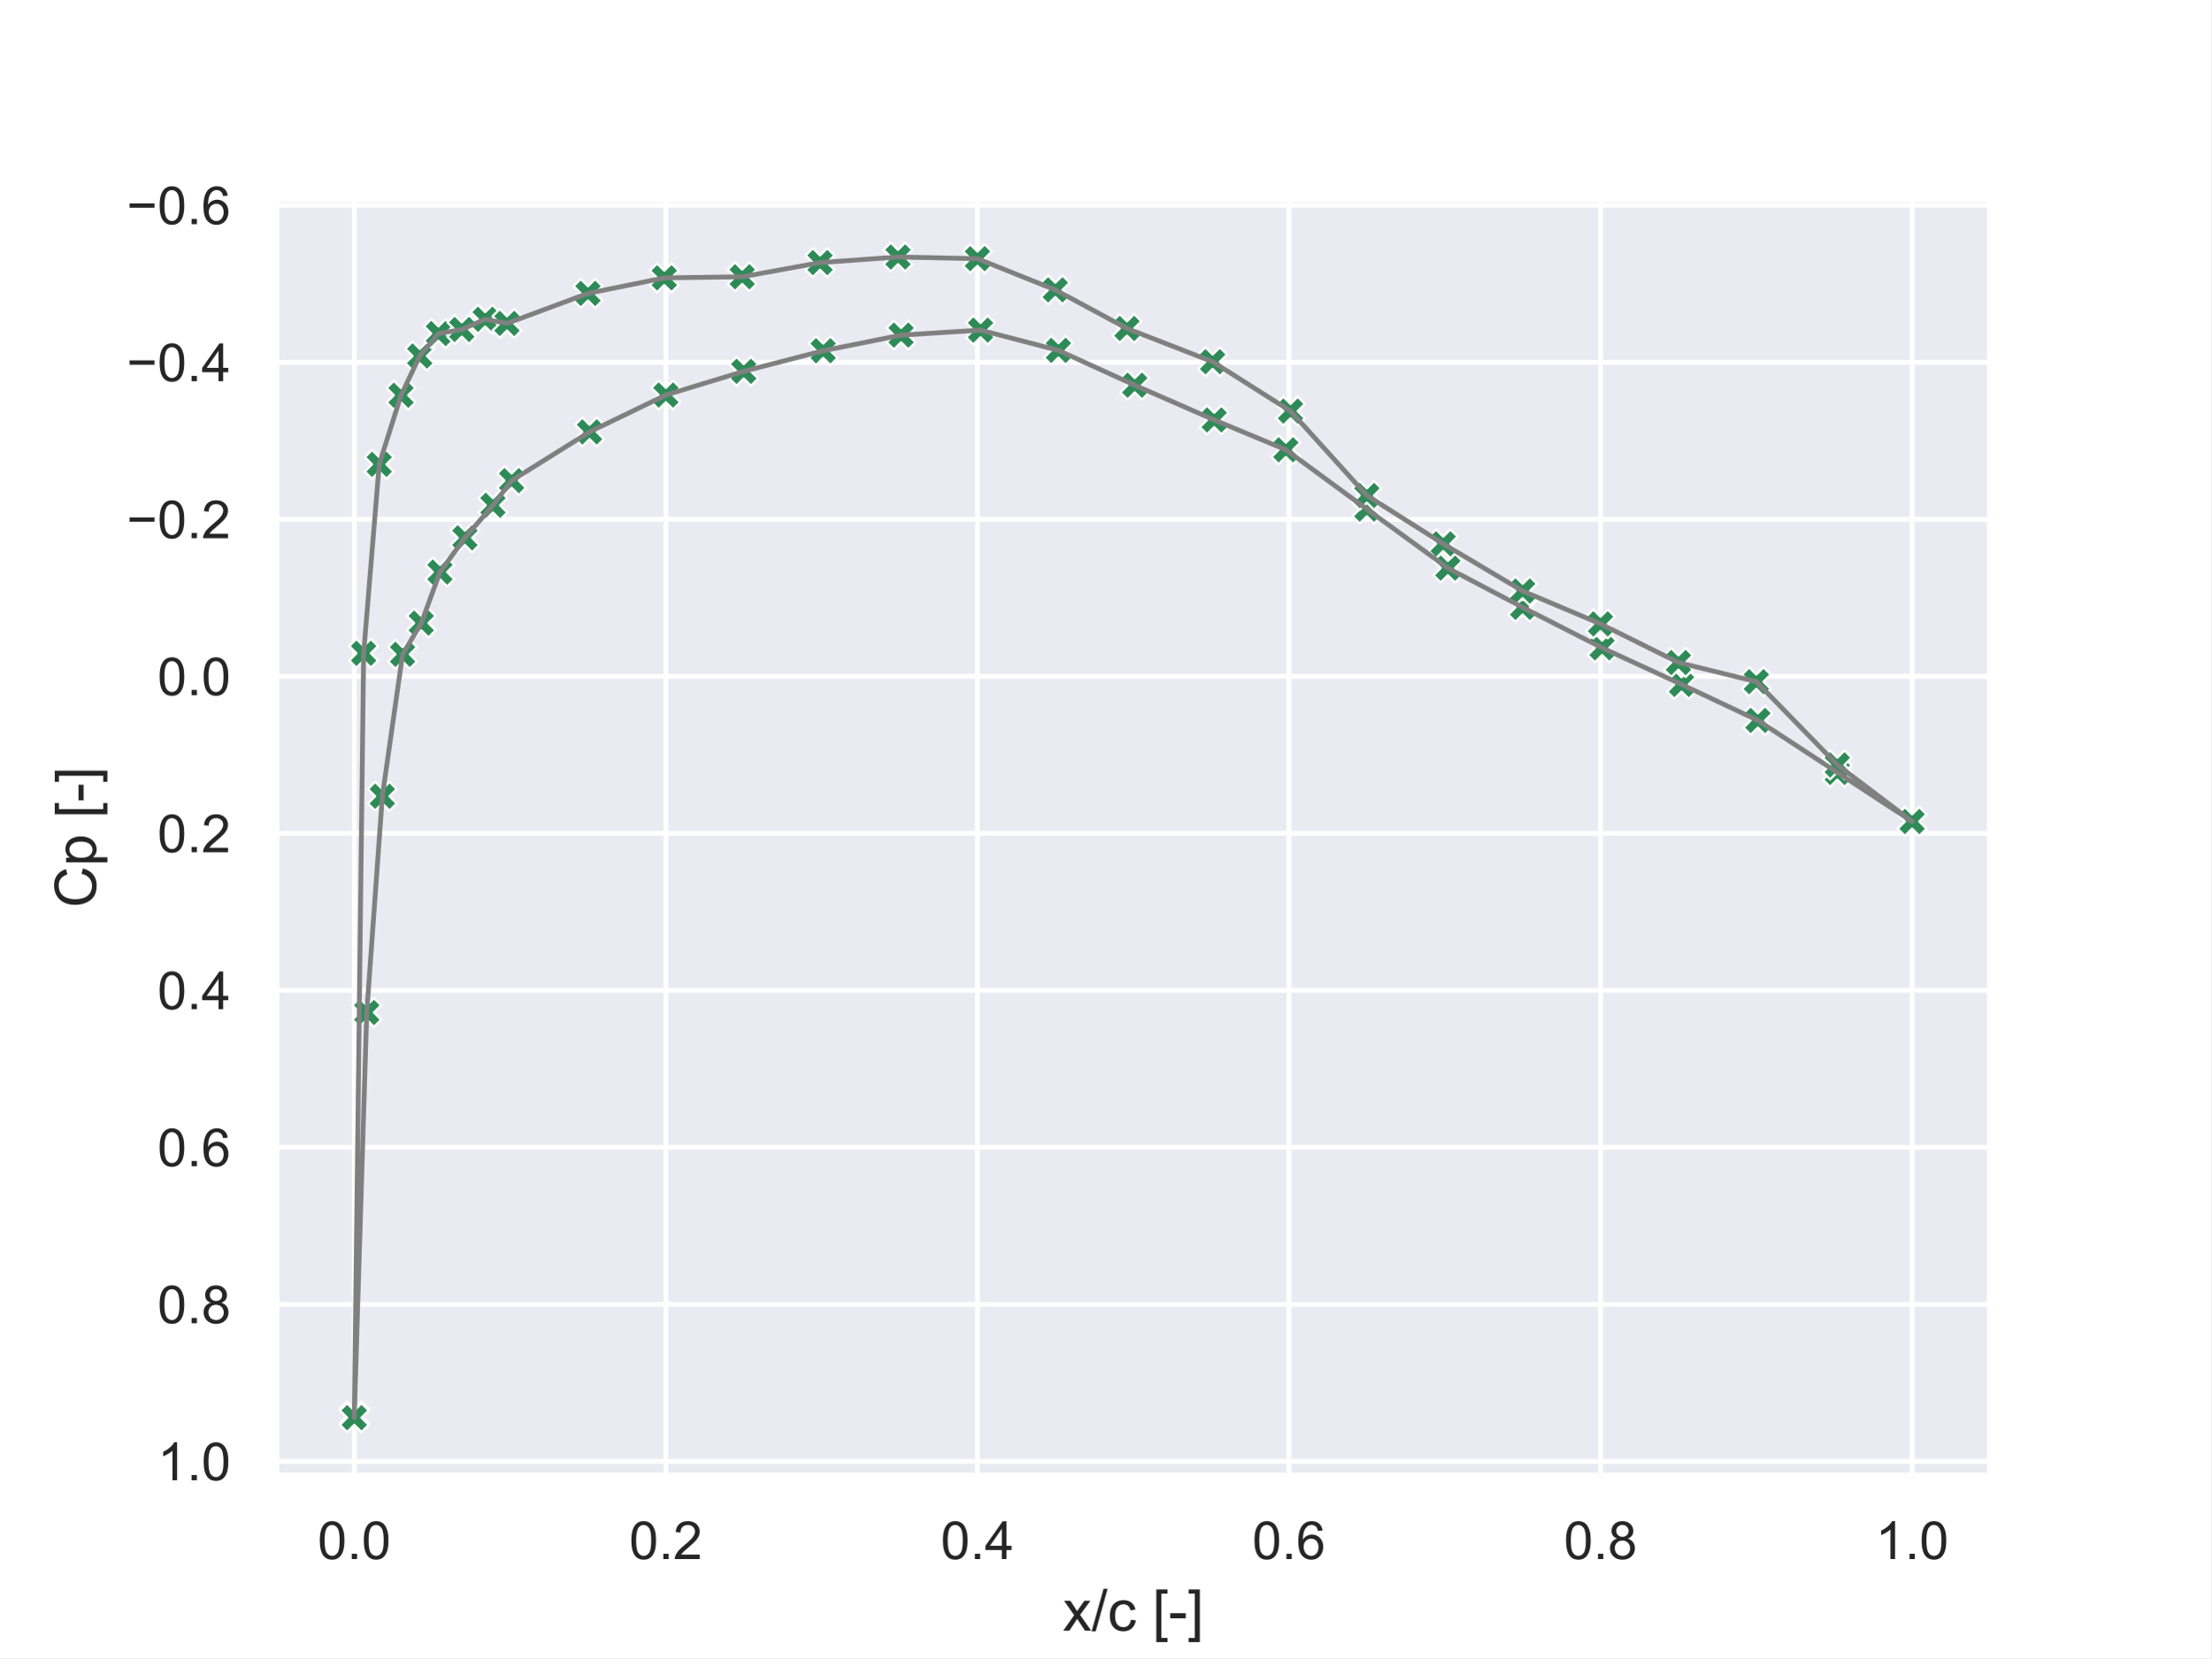
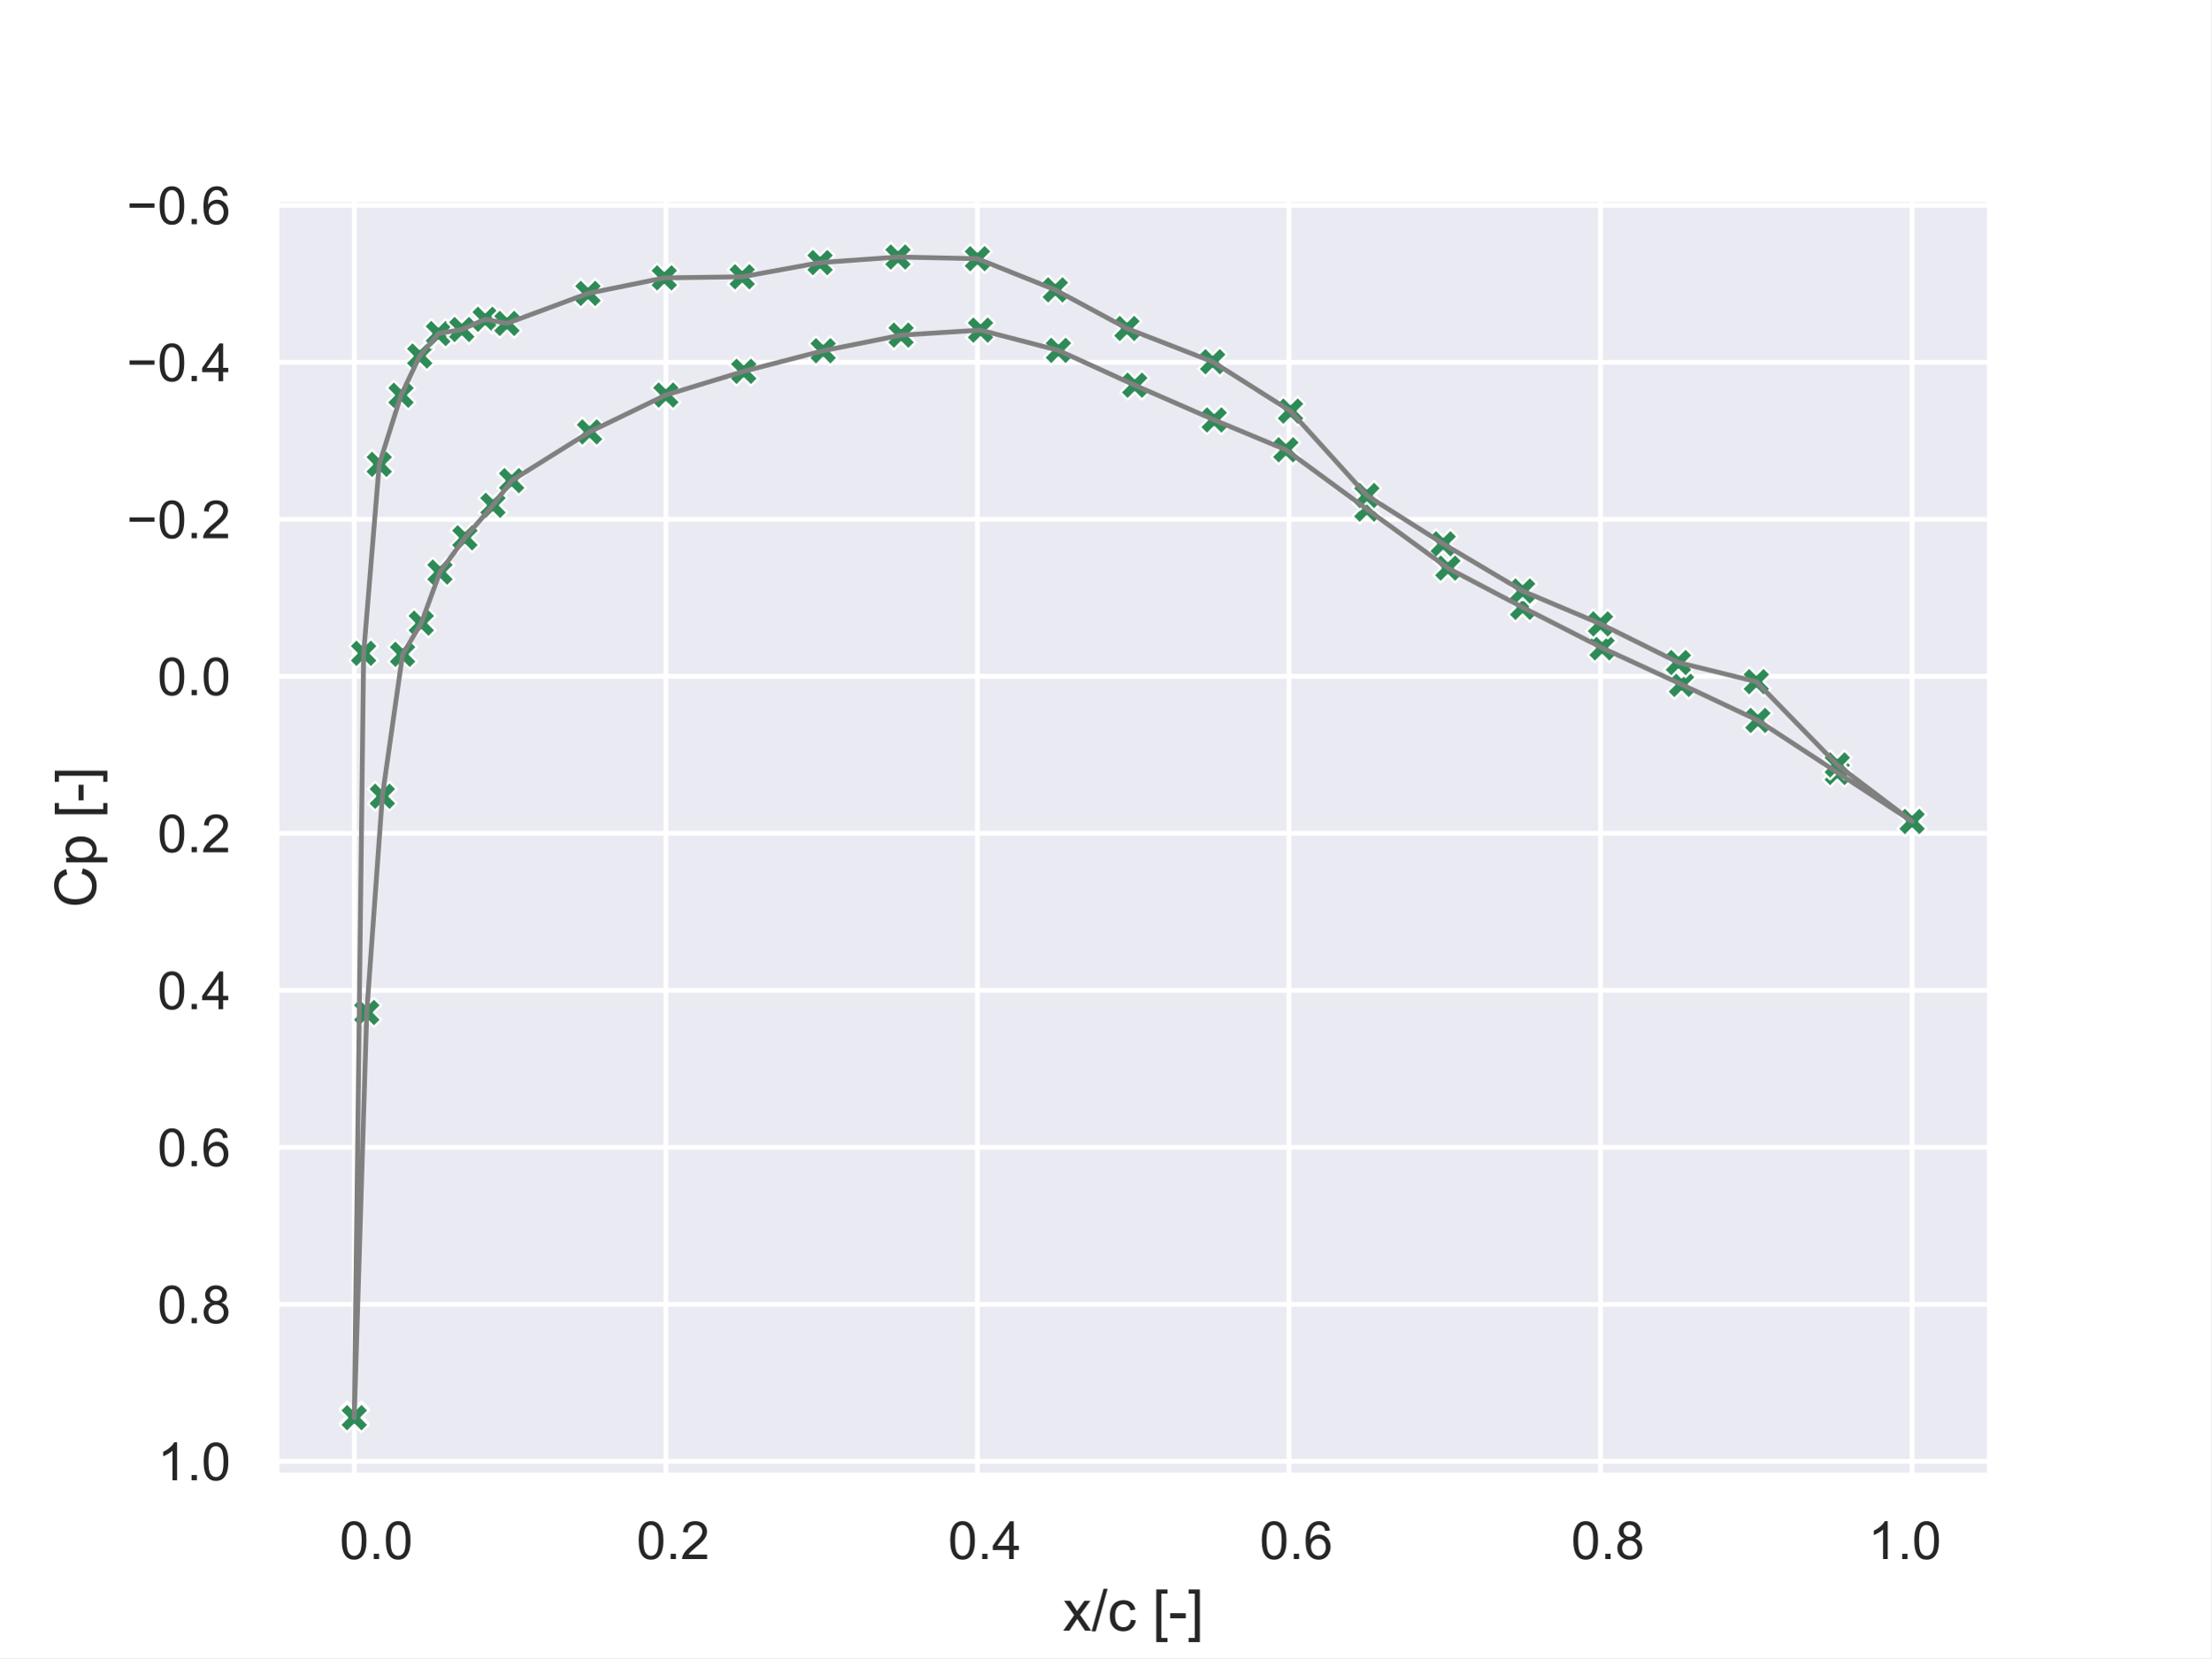
<svg xmlns="http://www.w3.org/2000/svg" xmlns:xlink="http://www.w3.org/1999/xlink" width="460.8pt" height="345.6pt" viewBox="0 0 460.8 345.6" version="1.1">
  <defs>
    <style type="text/css">*{stroke-linejoin: round; stroke-linecap: butt}</style>
  </defs>
  <g id="figure_1">
    <g id="patch_1">
      <path d="M 0 345.6  L 460.8 345.6  L 460.8 0  L 0 0  z " style="fill: #ffffff" />
    </g>
    <g id="axes_1">
      <g id="patch_2">
        <path d="M 57.6 307.584  L 414.72 307.584  L 414.72 41.472  L 57.6 41.472  z " style="fill: #eaeaf2" />
      </g>
      <g id="matplotlib.axis_1">
        <g id="xtick_1">
          <g id="line2d_1">
-             <path d="M 73.833 307.584  L 73.833 41.472  " clip-path="url(#p5a29a7ec31)" style="fill: none; stroke: #ffffff; stroke-linecap: round" />
+             <path d="M 73.833 307.584  L 73.833 41.472  " clip-path="url(#p6f64e64b05)" style="fill: none; stroke: #ffffff; stroke-linecap: round" />
          </g>
          <g id="text_1">
-             <g style="fill: #262626" transform="translate(66.18773 324.9576) scale(0.11 -0.11)">
+             <g style="fill: #262626" transform="translate(70.77421 324.9576) scale(0.11 -0.11)">
              <defs>
                <path id="ArialMT-30" d="M 266 2259  Q 266 3072 433 3567  Q 600 4063 929 4331  Q 1259 4600 1759 4600  Q 2128 4600 2406 4451  Q 2684 4303 2865 4023  Q 3047 3744 3150 3342  Q 3253 2941 3253 2259  Q 3253 1453 3087 958  Q 2922 463 2592 192  Q 2263 -78 1759 -78  Q 1097 -78 719 397  Q 266 969 266 2259  z M 844 2259  Q 844 1131 1108 757  Q 1372 384 1759 384  Q 2147 384 2411 759  Q 2675 1134 2675 2259  Q 2675 3391 2411 3762  Q 2147 4134 1753 4134  Q 1366 4134 1134 3806  Q 844 3388 844 2259  z " transform="scale(0.015625)" />
                <path id="ArialMT-2e" d="M 581 0  L 581 641  L 1222 641  L 1222 0  L 581 0  z " transform="scale(0.015625)" />
              </defs>
              <use xlink:href="#ArialMT-30" />
              <use xlink:href="#ArialMT-2e" x="55.615" />
              <use xlink:href="#ArialMT-30" x="83.398" />
            </g>
          </g>
        </g>
        <g id="xtick_2">
          <g id="line2d_2">
-             <path d="M 138.764 307.584  L 138.764 41.472  " clip-path="url(#p5a29a7ec31)" style="fill: none; stroke: #ffffff; stroke-linecap: round" />
+             <path d="M 138.764 307.584  L 138.764 41.472  " clip-path="url(#p6f64e64b05)" style="fill: none; stroke: #ffffff; stroke-linecap: round" />
          </g>
          <g id="text_2">
-             <g style="fill: #262626" transform="translate(131.1186 324.9576) scale(0.11 -0.11)">
+             <g style="fill: #262626" transform="translate(132.6466 324.9576) scale(0.11 -0.11)">
              <defs>
                <path id="ArialMT-32" d="M 3222 541  L 3222 0  L 194 0  Q 188 203 259 391  Q 375 700 629 1000  Q 884 1300 1366 1694  Q 2113 2306 2375 2664  Q 2638 3022 2638 3341  Q 2638 3675 2398 3904  Q 2159 4134 1775 4134  Q 1369 4134 1125 3890  Q 881 3647 878 3216  L 300 3275  Q 359 3922 746 4261  Q 1134 4600 1788 4600  Q 2447 4600 2831 4234  Q 3216 3869 3216 3328  Q 3216 3053 3103 2787  Q 2991 2522 2730 2228  Q 2469 1934 1863 1422  Q 1356 997 1212 845  Q 1069 694 975 541  L 3222 541  z " transform="scale(0.015625)" />
              </defs>
              <use xlink:href="#ArialMT-30" />
              <use xlink:href="#ArialMT-2e" x="55.615" />
              <use xlink:href="#ArialMT-32" x="83.398" />
            </g>
          </g>
        </g>
        <g id="xtick_3">
          <g id="line2d_3">
-             <path d="M 203.695 307.584  L 203.695 41.472  " clip-path="url(#p5a29a7ec31)" style="fill: none; stroke: #ffffff; stroke-linecap: round" />
+             <path d="M 203.695 307.584  L 203.695 41.472  " clip-path="url(#p6f64e64b05)" style="fill: none; stroke: #ffffff; stroke-linecap: round" />
          </g>
          <g id="text_3">
-             <g style="fill: #262626" transform="translate(196.0495 324.9576) scale(0.11 -0.11)">
+             <g style="fill: #262626" transform="translate(197.5775 324.9576) scale(0.11 -0.11)">
              <defs>
                <path id="ArialMT-34" d="M 2069 0  L 2069 1097  L 81 1097  L 81 1613  L 2172 4581  L 2631 4581  L 2631 1613  L 3250 1613  L 3250 1097  L 2631 1097  L 2631 0  L 2069 0  z M 2069 1613  L 2069 3678  L 634 1613  L 2069 1613  z " transform="scale(0.015625)" />
              </defs>
              <use xlink:href="#ArialMT-30" />
              <use xlink:href="#ArialMT-2e" x="55.615" />
              <use xlink:href="#ArialMT-34" x="83.398" />
            </g>
          </g>
        </g>
        <g id="xtick_4">
          <g id="line2d_4">
-             <path d="M 268.625 307.584  L 268.625 41.472  " clip-path="url(#p5a29a7ec31)" style="fill: none; stroke: #ffffff; stroke-linecap: round" />
+             <path d="M 268.625 307.584  L 268.625 41.472  " clip-path="url(#p6f64e64b05)" style="fill: none; stroke: #ffffff; stroke-linecap: round" />
          </g>
          <g id="text_4">
-             <g style="fill: #262626" transform="translate(260.9805 324.9576) scale(0.11 -0.11)">
+             <g style="fill: #262626" transform="translate(262.5084 324.9576) scale(0.11 -0.11)">
              <defs>
                <path id="ArialMT-36" d="M 3184 3459  L 2625 3416  Q 2550 3747 2413 3897  Q 2184 4138 1850 4138  Q 1581 4138 1378 3988  Q 1113 3794 959 3422  Q 806 3050 800 2363  Q 1003 2672 1297 2822  Q 1591 2972 1913 2972  Q 2475 2972 2870 2558  Q 3266 2144 3266 1488  Q 3266 1056 3080 686  Q 2894 316 2569 119  Q 2244 -78 1831 -78  Q 1128 -78 684 439  Q 241 956 241 2144  Q 241 3472 731 4075  Q 1159 4600 1884 4600  Q 2425 4600 2770 4297  Q 3116 3994 3184 3459  z M 888 1484  Q 888 1194 1011 928  Q 1134 663 1356 523  Q 1578 384 1822 384  Q 2178 384 2434 671  Q 2691 959 2691 1453  Q 2691 1928 2437 2201  Q 2184 2475 1800 2475  Q 1419 2475 1153 2201  Q 888 1928 888 1484  z " transform="scale(0.015625)" />
              </defs>
              <use xlink:href="#ArialMT-30" />
              <use xlink:href="#ArialMT-2e" x="55.615" />
              <use xlink:href="#ArialMT-36" x="83.398" />
            </g>
          </g>
        </g>
        <g id="xtick_5">
          <g id="line2d_5">
-             <path d="M 333.556 307.584  L 333.556 41.472  " clip-path="url(#p5a29a7ec31)" style="fill: none; stroke: #ffffff; stroke-linecap: round" />
+             <path d="M 333.556 307.584  L 333.556 41.472  " clip-path="url(#p6f64e64b05)" style="fill: none; stroke: #ffffff; stroke-linecap: round" />
          </g>
          <g id="text_5">
-             <g style="fill: #262626" transform="translate(325.9114 324.9576) scale(0.11 -0.11)">
+             <g style="fill: #262626" transform="translate(327.4393 324.9576) scale(0.11 -0.11)">
              <defs>
                <path id="ArialMT-38" d="M 1131 2484  Q 781 2613 612 2850  Q 444 3088 444 3419  Q 444 3919 803 4259  Q 1163 4600 1759 4600  Q 2359 4600 2725 4251  Q 3091 3903 3091 3403  Q 3091 3084 2923 2848  Q 2756 2613 2416 2484  Q 2838 2347 3058 2040  Q 3278 1734 3278 1309  Q 3278 722 2862 322  Q 2447 -78 1769 -78  Q 1091 -78 675 323  Q 259 725 259 1325  Q 259 1772 486 2073  Q 713 2375 1131 2484  z M 1019 3438  Q 1019 3113 1228 2906  Q 1438 2700 1772 2700  Q 2097 2700 2305 2904  Q 2513 3109 2513 3406  Q 2513 3716 2298 3927  Q 2084 4138 1766 4138  Q 1444 4138 1231 3931  Q 1019 3725 1019 3438  z M 838 1322  Q 838 1081 952 856  Q 1066 631 1291 507  Q 1516 384 1775 384  Q 2178 384 2440 643  Q 2703 903 2703 1303  Q 2703 1709 2433 1975  Q 2163 2241 1756 2241  Q 1359 2241 1098 1978  Q 838 1716 838 1322  z " transform="scale(0.015625)" />
              </defs>
              <use xlink:href="#ArialMT-30" />
              <use xlink:href="#ArialMT-2e" x="55.615" />
              <use xlink:href="#ArialMT-38" x="83.398" />
            </g>
          </g>
        </g>
        <g id="xtick_6">
          <g id="line2d_6">
-             <path d="M 398.487 307.584  L 398.487 41.472  " clip-path="url(#p5a29a7ec31)" style="fill: none; stroke: #ffffff; stroke-linecap: round" />
+             <path d="M 398.487 307.584  L 398.487 41.472  " clip-path="url(#p6f64e64b05)" style="fill: none; stroke: #ffffff; stroke-linecap: round" />
          </g>
          <g id="text_6">
-             <g style="fill: #262626" transform="translate(390.8423 324.9576) scale(0.11 -0.11)">
+             <g style="fill: #262626" transform="translate(389.3117 324.9576) scale(0.11 -0.11)">
              <defs>
                <path id="ArialMT-31" d="M 2384 0  L 1822 0  L 1822 3584  Q 1619 3391 1289 3197  Q 959 3003 697 2906  L 697 3450  Q 1169 3672 1522 3987  Q 1875 4303 2022 4600  L 2384 4600  L 2384 0  z " transform="scale(0.015625)" />
              </defs>
              <use xlink:href="#ArialMT-31" />
              <use xlink:href="#ArialMT-2e" x="55.615" />
              <use xlink:href="#ArialMT-30" x="83.398" />
            </g>
          </g>
        </g>
        <g id="text_7">
-           <g style="fill: #262626" transform="translate(221.4947 339.8795) scale(0.12 -0.12)">
+           <g style="fill: #262626" transform="translate(221.4947 339.8795)scale(0.12 -0.12)">
            <defs>
              <path id="ArialMT-78" d="M 47 0  L 1259 1725  L 138 3319  L 841 3319  L 1350 2541  Q 1494 2319 1581 2169  Q 1719 2375 1834 2534  L 2394 3319  L 3066 3319  L 1919 1756  L 3153 0  L 2463 0  L 1781 1031  L 1600 1309  L 728 0  L 47 0  z " transform="scale(0.015625)" />
              <path id="ArialMT-2f" d="M 0 -78  L 1328 4659  L 1778 4659  L 453 -78  L 0 -78  z " transform="scale(0.015625)" />
              <path id="ArialMT-63" d="M 2588 1216  L 3141 1144  Q 3050 572 2676 248  Q 2303 -75 1759 -75  Q 1078 -75 664 370  Q 250 816 250 1647  Q 250 2184 428 2587  Q 606 2991 970 3192  Q 1334 3394 1763 3394  Q 2303 3394 2647 3120  Q 2991 2847 3088 2344  L 2541 2259  Q 2463 2594 2264 2762  Q 2066 2931 1784 2931  Q 1359 2931 1093 2626  Q 828 2322 828 1663  Q 828 994 1084 691  Q 1341 388 1753 388  Q 2084 388 2306 591  Q 2528 794 2588 1216  z " transform="scale(0.015625)" />
              <path id="ArialMT-20" transform="scale(0.015625)" />
              <path id="ArialMT-5b" d="M 434 -1272  L 434 4581  L 1675 4581  L 1675 4116  L 997 4116  L 997 -806  L 1675 -806  L 1675 -1272  L 434 -1272  z " transform="scale(0.015625)" />
              <path id="ArialMT-2d" d="M 203 1375  L 203 1941  L 1931 1941  L 1931 1375  L 203 1375  z " transform="scale(0.015625)" />
              <path id="ArialMT-5d" d="M 1363 -1272  L 122 -1272  L 122 -806  L 800 -806  L 800 4116  L 122 4116  L 122 4581  L 1363 4581  L 1363 -1272  z " transform="scale(0.015625)" />
            </defs>
            <use xlink:href="#ArialMT-78" />
            <use xlink:href="#ArialMT-2f" x="50" />
            <use xlink:href="#ArialMT-63" x="77.783" />
            <use xlink:href="#ArialMT-20" x="127.783" />
            <use xlink:href="#ArialMT-5b" x="155.566" />
            <use xlink:href="#ArialMT-2d" x="183.35" />
            <use xlink:href="#ArialMT-5d" x="216.65" />
          </g>
        </g>
      </g>
      <g id="matplotlib.axis_2">
        <g id="ytick_1">
          <g id="line2d_7">
-             <path d="M 57.6 42.788  L 414.72 42.788  " clip-path="url(#p5a29a7ec31)" style="fill: none; stroke: #ffffff; stroke-linecap: round" />
+             <path d="M 57.6 42.788  L 414.72 42.788  " clip-path="url(#p6f64e64b05)" style="fill: none; stroke: #ffffff; stroke-linecap: round" />
          </g>
          <g id="text_8">
-             <g style="fill: #262626" transform="translate(26.38531 46.7248) scale(0.11 -0.11)">
+             <g style="fill: #262626" transform="translate(26.38531 46.7248)scale(0.11 -0.11)">
              <defs>
                <path id="ArialMT-2212" d="M 3381 1997  L 356 1997  L 356 2522  L 3381 2522  L 3381 1997  z " transform="scale(0.015625)" />
              </defs>
              <use xlink:href="#ArialMT-2212" />
              <use xlink:href="#ArialMT-30" x="58.398" />
              <use xlink:href="#ArialMT-2e" x="114.014" />
              <use xlink:href="#ArialMT-36" x="141.797" />
            </g>
          </g>
        </g>
        <g id="ytick_2">
          <g id="line2d_8">
-             <path d="M 57.6 75.514  L 414.72 75.514  " clip-path="url(#p5a29a7ec31)" style="fill: none; stroke: #ffffff; stroke-linecap: round" />
+             <path d="M 57.6 75.514  L 414.72 75.514  " clip-path="url(#p6f64e64b05)" style="fill: none; stroke: #ffffff; stroke-linecap: round" />
          </g>
          <g id="text_9">
-             <g style="fill: #262626" transform="translate(26.38531 79.45096) scale(0.11 -0.11)">
+             <g style="fill: #262626" transform="translate(26.38531 79.45096)scale(0.11 -0.11)">
              <use xlink:href="#ArialMT-2212" />
              <use xlink:href="#ArialMT-30" x="58.398" />
              <use xlink:href="#ArialMT-2e" x="114.014" />
              <use xlink:href="#ArialMT-34" x="141.797" />
            </g>
          </g>
        </g>
        <g id="ytick_3">
          <g id="line2d_9">
-             <path d="M 57.6 108.24  L 414.72 108.24  " clip-path="url(#p5a29a7ec31)" style="fill: none; stroke: #ffffff; stroke-linecap: round" />
+             <path d="M 57.6 108.24  L 414.72 108.24  " clip-path="url(#p6f64e64b05)" style="fill: none; stroke: #ffffff; stroke-linecap: round" />
          </g>
          <g id="text_10">
-             <g style="fill: #262626" transform="translate(26.38531 112.1771) scale(0.11 -0.11)">
+             <g style="fill: #262626" transform="translate(26.38531 112.1771)scale(0.11 -0.11)">
              <use xlink:href="#ArialMT-2212" />
              <use xlink:href="#ArialMT-30" x="58.398" />
              <use xlink:href="#ArialMT-2e" x="114.014" />
              <use xlink:href="#ArialMT-32" x="141.797" />
            </g>
          </g>
        </g>
        <g id="ytick_4">
          <g id="line2d_10">
-             <path d="M 57.6 140.966  L 414.72 140.966  " clip-path="url(#p5a29a7ec31)" style="fill: none; stroke: #ffffff; stroke-linecap: round" />
+             <path d="M 57.6 140.966  L 414.72 140.966  " clip-path="url(#p6f64e64b05)" style="fill: none; stroke: #ffffff; stroke-linecap: round" />
          </g>
          <g id="text_11">
-             <g style="fill: #262626" transform="translate(32.81 144.9033) scale(0.11 -0.11)">
+             <g style="fill: #262626" transform="translate(32.81 144.9033)scale(0.11 -0.11)">
              <use xlink:href="#ArialMT-30" />
              <use xlink:href="#ArialMT-2e" x="55.615" />
              <use xlink:href="#ArialMT-30" x="83.398" />
            </g>
          </g>
        </g>
        <g id="ytick_5">
          <g id="line2d_11">
-             <path d="M 57.6 173.693  L 414.72 173.693  " clip-path="url(#p5a29a7ec31)" style="fill: none; stroke: #ffffff; stroke-linecap: round" />
+             <path d="M 57.6 173.693  L 414.72 173.693  " clip-path="url(#p6f64e64b05)" style="fill: none; stroke: #ffffff; stroke-linecap: round" />
          </g>
          <g id="text_12">
-             <g style="fill: #262626" transform="translate(32.81 177.6295) scale(0.11 -0.11)">
+             <g style="fill: #262626" transform="translate(32.81 177.6295)scale(0.11 -0.11)">
              <use xlink:href="#ArialMT-30" />
              <use xlink:href="#ArialMT-2e" x="55.615" />
              <use xlink:href="#ArialMT-32" x="83.398" />
            </g>
          </g>
        </g>
        <g id="ytick_6">
          <g id="line2d_12">
-             <path d="M 57.6 206.419  L 414.72 206.419  " clip-path="url(#p5a29a7ec31)" style="fill: none; stroke: #ffffff; stroke-linecap: round" />
+             <path d="M 57.6 206.419  L 414.72 206.419  " clip-path="url(#p6f64e64b05)" style="fill: none; stroke: #ffffff; stroke-linecap: round" />
          </g>
          <g id="text_13">
-             <g style="fill: #262626" transform="translate(32.81 210.3556) scale(0.11 -0.11)">
+             <g style="fill: #262626" transform="translate(32.81 210.3556)scale(0.11 -0.11)">
              <use xlink:href="#ArialMT-30" />
              <use xlink:href="#ArialMT-2e" x="55.615" />
              <use xlink:href="#ArialMT-34" x="83.398" />
            </g>
          </g>
        </g>
        <g id="ytick_7">
          <g id="line2d_13">
-             <path d="M 57.6 239.145  L 414.72 239.145  " clip-path="url(#p5a29a7ec31)" style="fill: none; stroke: #ffffff; stroke-linecap: round" />
+             <path d="M 57.6 239.145  L 414.72 239.145  " clip-path="url(#p6f64e64b05)" style="fill: none; stroke: #ffffff; stroke-linecap: round" />
          </g>
          <g id="text_14">
-             <g style="fill: #262626" transform="translate(32.81 243.0818) scale(0.11 -0.11)">
+             <g style="fill: #262626" transform="translate(32.81 243.0818)scale(0.11 -0.11)">
              <use xlink:href="#ArialMT-30" />
              <use xlink:href="#ArialMT-2e" x="55.615" />
              <use xlink:href="#ArialMT-36" x="83.398" />
            </g>
          </g>
        </g>
        <g id="ytick_8">
          <g id="line2d_14">
-             <path d="M 57.6 271.871  L 414.72 271.871  " clip-path="url(#p5a29a7ec31)" style="fill: none; stroke: #ffffff; stroke-linecap: round" />
+             <path d="M 57.6 271.871  L 414.72 271.871  " clip-path="url(#p6f64e64b05)" style="fill: none; stroke: #ffffff; stroke-linecap: round" />
          </g>
          <g id="text_15">
-             <g style="fill: #262626" transform="translate(32.81 275.808) scale(0.11 -0.11)">
+             <g style="fill: #262626" transform="translate(32.81 275.808)scale(0.11 -0.11)">
              <use xlink:href="#ArialMT-30" />
              <use xlink:href="#ArialMT-2e" x="55.615" />
              <use xlink:href="#ArialMT-38" x="83.398" />
            </g>
          </g>
        </g>
        <g id="ytick_9">
          <g id="line2d_15">
-             <path d="M 57.6 304.597  L 414.72 304.597  " clip-path="url(#p5a29a7ec31)" style="fill: none; stroke: #ffffff; stroke-linecap: round" />
+             <path d="M 57.6 304.597  L 414.72 304.597  " clip-path="url(#p6f64e64b05)" style="fill: none; stroke: #ffffff; stroke-linecap: round" />
          </g>
          <g id="text_16">
-             <g style="fill: #262626" transform="translate(32.81 308.5341) scale(0.11 -0.11)">
+             <g style="fill: #262626" transform="translate(32.81 308.5341)scale(0.11 -0.11)">
              <use xlink:href="#ArialMT-31" />
              <use xlink:href="#ArialMT-2e" x="55.615" />
              <use xlink:href="#ArialMT-30" x="83.398" />
            </g>
          </g>
        </g>
        <g id="text_17">
-           <g style="fill: #262626" transform="translate(20.00031 189.1961) rotate(-90) scale(0.12 -0.12)">
+           <g style="fill: #262626" transform="translate(20.00031 189.1961)rotate(-90)scale(0.12 -0.12)">
            <defs>
              <path id="ArialMT-43" d="M 3763 1606  L 4369 1453  Q 4178 706 3683 314  Q 3188 -78 2472 -78  Q 1731 -78 1267 223  Q 803 525 561 1097  Q 319 1669 319 2325  Q 319 3041 592 3573  Q 866 4106 1370 4382  Q 1875 4659 2481 4659  Q 3169 4659 3637 4309  Q 4106 3959 4291 3325  L 3694 3184  Q 3534 3684 3231 3912  Q 2928 4141 2469 4141  Q 1941 4141 1586 3887  Q 1231 3634 1087 3207  Q 944 2781 944 2328  Q 944 1744 1114 1308  Q 1284 872 1643 656  Q 2003 441 2422 441  Q 2931 441 3284 734  Q 3638 1028 3763 1606  z " transform="scale(0.015625)" />
              <path id="ArialMT-70" d="M 422 -1272  L 422 3319  L 934 3319  L 934 2888  Q 1116 3141 1344 3267  Q 1572 3394 1897 3394  Q 2322 3394 2647 3175  Q 2972 2956 3137 2557  Q 3303 2159 3303 1684  Q 3303 1175 3120 767  Q 2938 359 2589 142  Q 2241 -75 1856 -75  Q 1575 -75 1351 44  Q 1128 163 984 344  L 984 -1272  L 422 -1272  z M 931 1641  Q 931 1000 1190 694  Q 1450 388 1819 388  Q 2194 388 2461 705  Q 2728 1022 2728 1688  Q 2728 2322 2467 2637  Q 2206 2953 1844 2953  Q 1484 2953 1207 2617  Q 931 2281 931 1641  z " transform="scale(0.015625)" />
            </defs>
            <use xlink:href="#ArialMT-43" />
            <use xlink:href="#ArialMT-70" x="72.217" />
            <use xlink:href="#ArialMT-20" x="127.832" />
            <use xlink:href="#ArialMT-5b" x="155.615" />
            <use xlink:href="#ArialMT-2d" x="183.398" />
            <use xlink:href="#ArialMT-5d" x="216.699" />
          </g>
        </g>
      </g>
      <g id="PathCollection_1">
        <defs>
-           <path id="m040250de4e" d="M -1.5 3  L 0 1.5  L 1.5 3  L 3 1.5  L 1.5 0  L 3 -1.5  L 1.5 -3  L 0 -1.5  L -1.5 -3  L -3 -1.5  L -1.5 0  L -3 1.5  z " style="stroke: #ffffff; stroke-width: 0.48" />
+           <path id="m1d2cffcfe5" d="M -1.5 3  L 0 1.5  L 1.5 3  L 3 1.5  L 1.5 0  L 3 -1.5  L 1.5 -3  L 0 -1.5  L -1.5 -3  L -3 -1.5  L -1.5 0  L -3 1.5  z " style="stroke: #ffffff; stroke-width: 0.48" />
        </defs>
-         <g clip-path="url(#p5a29a7ec31)">
-           <use xlink:href="#m040250de4e" x="398.487" y="171.222" style="fill: #2e8b57; stroke: #ffffff; stroke-width: 0.48" />
-           <use xlink:href="#m040250de4e" x="382.904" y="161.003" style="fill: #2e8b57; stroke: #ffffff; stroke-width: 0.48" />
-           <use xlink:href="#m040250de4e" x="366.346" y="150.158" style="fill: #2e8b57; stroke: #ffffff; stroke-width: 0.48" />
-           <use xlink:href="#m040250de4e" x="350.438" y="142.655" style="fill: #2e8b57; stroke: #ffffff; stroke-width: 0.48" />
-           <use xlink:href="#m040250de4e" x="333.881" y="135.03" style="fill: #2e8b57; stroke: #ffffff; stroke-width: 0.48" />
-           <use xlink:href="#m040250de4e" x="317.324" y="126.592" style="fill: #2e8b57; stroke: #ffffff; stroke-width: 0.48" />
-           <use xlink:href="#m040250de4e" x="301.74" y="118.405" style="fill: #2e8b57; stroke: #ffffff; stroke-width: 0.48" />
-           <use xlink:href="#m040250de4e" x="284.858" y="106.113" style="fill: #2e8b57; stroke: #ffffff; stroke-width: 0.48" />
-           <use xlink:href="#m040250de4e" x="267.976" y="93.746" style="fill: #2e8b57; stroke: #ffffff; stroke-width: 0.48" />
-           <use xlink:href="#m040250de4e" x="253.042" y="87.525" style="fill: #2e8b57; stroke: #ffffff; stroke-width: 0.48" />
-           <use xlink:href="#m040250de4e" x="236.485" y="80.284" style="fill: #2e8b57; stroke: #ffffff; stroke-width: 0.48" />
-           <use xlink:href="#m040250de4e" x="220.577" y="73.027" style="fill: #2e8b57; stroke: #ffffff; stroke-width: 0.48" />
-           <use xlink:href="#m040250de4e" x="204.344" y="68.805" style="fill: #2e8b57; stroke: #ffffff; stroke-width: 0.48" />
-           <use xlink:href="#m040250de4e" x="187.786" y="69.848" style="fill: #2e8b57; stroke: #ffffff; stroke-width: 0.48" />
-           <use xlink:href="#m040250de4e" x="171.554" y="73.101" style="fill: #2e8b57; stroke: #ffffff; stroke-width: 0.48" />
-           <use xlink:href="#m040250de4e" x="154.996" y="77.394" style="fill: #2e8b57; stroke: #ffffff; stroke-width: 0.48" />
-           <use xlink:href="#m040250de4e" x="138.764" y="82.331" style="fill: #2e8b57; stroke: #ffffff; stroke-width: 0.48" />
-           <use xlink:href="#m040250de4e" x="122.856" y="90.025" style="fill: #2e8b57; stroke: #ffffff; stroke-width: 0.48" />
-           <use xlink:href="#m040250de4e" x="106.623" y="100.178" style="fill: #2e8b57; stroke: #ffffff; stroke-width: 0.48" />
-           <use xlink:href="#m040250de4e" x="102.727" y="105.32" style="fill: #2e8b57; stroke: #ffffff; stroke-width: 0.48" />
-           <use xlink:href="#m040250de4e" x="96.883" y="112.094" style="fill: #2e8b57; stroke: #ffffff; stroke-width: 0.48" />
-           <use xlink:href="#m040250de4e" x="91.689" y="119.235" style="fill: #2e8b57; stroke: #ffffff; stroke-width: 0.48" />
-           <use xlink:href="#m040250de4e" x="87.793" y="129.877" style="fill: #2e8b57; stroke: #ffffff; stroke-width: 0.48" />
-           <use xlink:href="#m040250de4e" x="83.897" y="136.378" style="fill: #2e8b57; stroke: #ffffff; stroke-width: 0.48" />
-           <use xlink:href="#m040250de4e" x="79.677" y="165.959" style="fill: #2e8b57; stroke: #ffffff; stroke-width: 0.48" />
-           <use xlink:href="#m040250de4e" x="76.43" y="211.038" style="fill: #2e8b57; stroke: #ffffff; stroke-width: 0.48" />
-           <use xlink:href="#m040250de4e" x="73.833" y="295.154" style="fill: #2e8b57; stroke: #ffffff; stroke-width: 0.48" />
-           <use xlink:href="#m040250de4e" x="73.833" y="295.488" style="fill: #2e8b57; stroke: #ffffff; stroke-width: 0.48" />
-           <use xlink:href="#m040250de4e" x="75.781" y="136.166" style="fill: #2e8b57; stroke: #ffffff; stroke-width: 0.48" />
-           <use xlink:href="#m040250de4e" x="79.027" y="96.781" style="fill: #2e8b57; stroke: #ffffff; stroke-width: 0.48" />
-           <use xlink:href="#m040250de4e" x="83.572" y="82.377" style="fill: #2e8b57; stroke: #ffffff; stroke-width: 0.48" />
-           <use xlink:href="#m040250de4e" x="87.468" y="74.202" style="fill: #2e8b57; stroke: #ffffff; stroke-width: 0.48" />
-           <use xlink:href="#m040250de4e" x="91.364" y="69.52" style="fill: #2e8b57; stroke: #ffffff; stroke-width: 0.48" />
-           <use xlink:href="#m040250de4e" x="96.234" y="68.674" style="fill: #2e8b57; stroke: #ffffff; stroke-width: 0.48" />
-           <use xlink:href="#m040250de4e" x="101.104" y="66.55" style="fill: #2e8b57; stroke: #ffffff; stroke-width: 0.48" />
-           <use xlink:href="#m040250de4e" x="105.649" y="67.406" style="fill: #2e8b57; stroke: #ffffff; stroke-width: 0.48" />
-           <use xlink:href="#m040250de4e" x="122.531" y="61.146" style="fill: #2e8b57; stroke: #ffffff; stroke-width: 0.48" />
-           <use xlink:href="#m040250de4e" x="138.439" y="57.914" style="fill: #2e8b57; stroke: #ffffff; stroke-width: 0.48" />
-           <use xlink:href="#m040250de4e" x="154.672" y="57.687" style="fill: #2e8b57; stroke: #ffffff; stroke-width: 0.48" />
-           <use xlink:href="#m040250de4e" x="170.904" y="54.73" style="fill: #2e8b57; stroke: #ffffff; stroke-width: 0.48" />
-           <use xlink:href="#m040250de4e" x="187.137" y="53.568" style="fill: #2e8b57; stroke: #ffffff; stroke-width: 0.48" />
-           <use xlink:href="#m040250de4e" x="203.695" y="53.913" style="fill: #2e8b57; stroke: #ffffff; stroke-width: 0.48" />
-           <use xlink:href="#m040250de4e" x="219.927" y="60.416" style="fill: #2e8b57; stroke: #ffffff; stroke-width: 0.48" />
-           <use xlink:href="#m040250de4e" x="234.861" y="68.46" style="fill: #2e8b57; stroke: #ffffff; stroke-width: 0.48" />
-           <use xlink:href="#m040250de4e" x="252.717" y="75.395" style="fill: #2e8b57; stroke: #ffffff; stroke-width: 0.48" />
-           <use xlink:href="#m040250de4e" x="268.95" y="85.684" style="fill: #2e8b57; stroke: #ffffff; stroke-width: 0.48" />
-           <use xlink:href="#m040250de4e" x="284.858" y="103.271" style="fill: #2e8b57; stroke: #ffffff; stroke-width: 0.48" />
-           <use xlink:href="#m040250de4e" x="300.766" y="113.347" style="fill: #2e8b57; stroke: #ffffff; stroke-width: 0.48" />
-           <use xlink:href="#m040250de4e" x="317.324" y="123.183" style="fill: #2e8b57; stroke: #ffffff; stroke-width: 0.48" />
-           <use xlink:href="#m040250de4e" x="333.556" y="130.039" style="fill: #2e8b57; stroke: #ffffff; stroke-width: 0.48" />
-           <use xlink:href="#m040250de4e" x="349.789" y="138.09" style="fill: #2e8b57; stroke: #ffffff; stroke-width: 0.48" />
-           <use xlink:href="#m040250de4e" x="366.022" y="142.082" style="fill: #2e8b57; stroke: #ffffff; stroke-width: 0.48" />
-           <use xlink:href="#m040250de4e" x="382.904" y="159.426" style="fill: #2e8b57; stroke: #ffffff; stroke-width: 0.48" />
-           <use xlink:href="#m040250de4e" x="398.487" y="171.222" style="fill: #2e8b57; stroke: #ffffff; stroke-width: 0.48" />
+         <g clip-path="url(#p6f64e64b05)">
+           <use xlink:href="#m1d2cffcfe5" x="398.487" y="171.222" style="fill: #2e8b57; stroke: #ffffff; stroke-width: 0.48" />
+           <use xlink:href="#m1d2cffcfe5" x="382.904" y="161.003" style="fill: #2e8b57; stroke: #ffffff; stroke-width: 0.48" />
+           <use xlink:href="#m1d2cffcfe5" x="366.346" y="150.158" style="fill: #2e8b57; stroke: #ffffff; stroke-width: 0.48" />
+           <use xlink:href="#m1d2cffcfe5" x="350.438" y="142.655" style="fill: #2e8b57; stroke: #ffffff; stroke-width: 0.48" />
+           <use xlink:href="#m1d2cffcfe5" x="333.881" y="135.03" style="fill: #2e8b57; stroke: #ffffff; stroke-width: 0.48" />
+           <use xlink:href="#m1d2cffcfe5" x="317.324" y="126.592" style="fill: #2e8b57; stroke: #ffffff; stroke-width: 0.48" />
+           <use xlink:href="#m1d2cffcfe5" x="301.74" y="118.405" style="fill: #2e8b57; stroke: #ffffff; stroke-width: 0.48" />
+           <use xlink:href="#m1d2cffcfe5" x="284.858" y="106.113" style="fill: #2e8b57; stroke: #ffffff; stroke-width: 0.48" />
+           <use xlink:href="#m1d2cffcfe5" x="267.976" y="93.746" style="fill: #2e8b57; stroke: #ffffff; stroke-width: 0.48" />
+           <use xlink:href="#m1d2cffcfe5" x="253.042" y="87.525" style="fill: #2e8b57; stroke: #ffffff; stroke-width: 0.48" />
+           <use xlink:href="#m1d2cffcfe5" x="236.485" y="80.284" style="fill: #2e8b57; stroke: #ffffff; stroke-width: 0.48" />
+           <use xlink:href="#m1d2cffcfe5" x="220.577" y="73.027" style="fill: #2e8b57; stroke: #ffffff; stroke-width: 0.48" />
+           <use xlink:href="#m1d2cffcfe5" x="204.344" y="68.805" style="fill: #2e8b57; stroke: #ffffff; stroke-width: 0.48" />
+           <use xlink:href="#m1d2cffcfe5" x="187.786" y="69.848" style="fill: #2e8b57; stroke: #ffffff; stroke-width: 0.48" />
+           <use xlink:href="#m1d2cffcfe5" x="171.554" y="73.101" style="fill: #2e8b57; stroke: #ffffff; stroke-width: 0.48" />
+           <use xlink:href="#m1d2cffcfe5" x="154.996" y="77.394" style="fill: #2e8b57; stroke: #ffffff; stroke-width: 0.48" />
+           <use xlink:href="#m1d2cffcfe5" x="138.764" y="82.331" style="fill: #2e8b57; stroke: #ffffff; stroke-width: 0.48" />
+           <use xlink:href="#m1d2cffcfe5" x="122.856" y="90.025" style="fill: #2e8b57; stroke: #ffffff; stroke-width: 0.48" />
+           <use xlink:href="#m1d2cffcfe5" x="106.623" y="100.178" style="fill: #2e8b57; stroke: #ffffff; stroke-width: 0.48" />
+           <use xlink:href="#m1d2cffcfe5" x="102.727" y="105.32" style="fill: #2e8b57; stroke: #ffffff; stroke-width: 0.48" />
+           <use xlink:href="#m1d2cffcfe5" x="96.883" y="112.094" style="fill: #2e8b57; stroke: #ffffff; stroke-width: 0.48" />
+           <use xlink:href="#m1d2cffcfe5" x="91.689" y="119.235" style="fill: #2e8b57; stroke: #ffffff; stroke-width: 0.48" />
+           <use xlink:href="#m1d2cffcfe5" x="87.793" y="129.877" style="fill: #2e8b57; stroke: #ffffff; stroke-width: 0.48" />
+           <use xlink:href="#m1d2cffcfe5" x="83.897" y="136.378" style="fill: #2e8b57; stroke: #ffffff; stroke-width: 0.48" />
+           <use xlink:href="#m1d2cffcfe5" x="79.677" y="165.959" style="fill: #2e8b57; stroke: #ffffff; stroke-width: 0.48" />
+           <use xlink:href="#m1d2cffcfe5" x="76.43" y="211.038" style="fill: #2e8b57; stroke: #ffffff; stroke-width: 0.48" />
+           <use xlink:href="#m1d2cffcfe5" x="73.833" y="295.154" style="fill: #2e8b57; stroke: #ffffff; stroke-width: 0.48" />
+           <use xlink:href="#m1d2cffcfe5" x="73.833" y="295.488" style="fill: #2e8b57; stroke: #ffffff; stroke-width: 0.48" />
+           <use xlink:href="#m1d2cffcfe5" x="75.781" y="136.166" style="fill: #2e8b57; stroke: #ffffff; stroke-width: 0.48" />
+           <use xlink:href="#m1d2cffcfe5" x="79.027" y="96.781" style="fill: #2e8b57; stroke: #ffffff; stroke-width: 0.48" />
+           <use xlink:href="#m1d2cffcfe5" x="83.572" y="82.377" style="fill: #2e8b57; stroke: #ffffff; stroke-width: 0.48" />
+           <use xlink:href="#m1d2cffcfe5" x="87.468" y="74.202" style="fill: #2e8b57; stroke: #ffffff; stroke-width: 0.48" />
+           <use xlink:href="#m1d2cffcfe5" x="91.364" y="69.52" style="fill: #2e8b57; stroke: #ffffff; stroke-width: 0.48" />
+           <use xlink:href="#m1d2cffcfe5" x="96.234" y="68.674" style="fill: #2e8b57; stroke: #ffffff; stroke-width: 0.48" />
+           <use xlink:href="#m1d2cffcfe5" x="101.104" y="66.55" style="fill: #2e8b57; stroke: #ffffff; stroke-width: 0.48" />
+           <use xlink:href="#m1d2cffcfe5" x="105.649" y="67.406" style="fill: #2e8b57; stroke: #ffffff; stroke-width: 0.48" />
+           <use xlink:href="#m1d2cffcfe5" x="122.531" y="61.146" style="fill: #2e8b57; stroke: #ffffff; stroke-width: 0.48" />
+           <use xlink:href="#m1d2cffcfe5" x="138.439" y="57.914" style="fill: #2e8b57; stroke: #ffffff; stroke-width: 0.48" />
+           <use xlink:href="#m1d2cffcfe5" x="154.672" y="57.687" style="fill: #2e8b57; stroke: #ffffff; stroke-width: 0.48" />
+           <use xlink:href="#m1d2cffcfe5" x="170.904" y="54.73" style="fill: #2e8b57; stroke: #ffffff; stroke-width: 0.48" />
+           <use xlink:href="#m1d2cffcfe5" x="187.137" y="53.568" style="fill: #2e8b57; stroke: #ffffff; stroke-width: 0.48" />
+           <use xlink:href="#m1d2cffcfe5" x="203.695" y="53.913" style="fill: #2e8b57; stroke: #ffffff; stroke-width: 0.48" />
+           <use xlink:href="#m1d2cffcfe5" x="219.927" y="60.416" style="fill: #2e8b57; stroke: #ffffff; stroke-width: 0.48" />
+           <use xlink:href="#m1d2cffcfe5" x="234.861" y="68.46" style="fill: #2e8b57; stroke: #ffffff; stroke-width: 0.48" />
+           <use xlink:href="#m1d2cffcfe5" x="252.717" y="75.395" style="fill: #2e8b57; stroke: #ffffff; stroke-width: 0.48" />
+           <use xlink:href="#m1d2cffcfe5" x="268.95" y="85.684" style="fill: #2e8b57; stroke: #ffffff; stroke-width: 0.48" />
+           <use xlink:href="#m1d2cffcfe5" x="284.858" y="103.271" style="fill: #2e8b57; stroke: #ffffff; stroke-width: 0.48" />
+           <use xlink:href="#m1d2cffcfe5" x="300.766" y="113.347" style="fill: #2e8b57; stroke: #ffffff; stroke-width: 0.48" />
+           <use xlink:href="#m1d2cffcfe5" x="317.324" y="123.183" style="fill: #2e8b57; stroke: #ffffff; stroke-width: 0.48" />
+           <use xlink:href="#m1d2cffcfe5" x="333.556" y="130.039" style="fill: #2e8b57; stroke: #ffffff; stroke-width: 0.48" />
+           <use xlink:href="#m1d2cffcfe5" x="349.789" y="138.09" style="fill: #2e8b57; stroke: #ffffff; stroke-width: 0.48" />
+           <use xlink:href="#m1d2cffcfe5" x="366.022" y="142.082" style="fill: #2e8b57; stroke: #ffffff; stroke-width: 0.48" />
+           <use xlink:href="#m1d2cffcfe5" x="382.904" y="159.426" style="fill: #2e8b57; stroke: #ffffff; stroke-width: 0.48" />
+           <use xlink:href="#m1d2cffcfe5" x="398.487" y="171.222" style="fill: #2e8b57; stroke: #ffffff; stroke-width: 0.48" />
        </g>
      </g>
      <g id="line2d_16">
-         <path d="M 398.487 171.222  L 382.904 161.003  L 366.346 150.158  L 350.438 142.655  L 333.881 135.03  L 317.324 126.592  L 301.74 118.405  L 284.858 106.113  L 267.976 93.746  L 253.042 87.525  L 236.485 80.284  L 220.577 73.027  L 204.344 68.805  L 187.786 69.848  L 171.554 73.101  L 154.996 77.394  L 138.764 82.331  L 122.856 90.025  L 106.623 100.178  L 102.727 105.32  L 96.883 112.094  L 91.689 119.235  L 87.793 129.877  L 83.897 136.378  L 79.677 165.959  L 76.43 211.038  L 73.833 295.154  L 73.833 295.488  L 75.781 136.166  L 79.027 96.781  L 83.572 82.377  L 87.468 74.202  L 91.364 69.52  L 96.234 68.674  L 101.104 66.55  L 105.649 67.406  L 122.531 61.146  L 138.439 57.914  L 154.672 57.687  L 170.904 54.73  L 187.137 53.568  L 203.695 53.913  L 219.927 60.416  L 234.861 68.46  L 252.717 75.395  L 268.95 85.684  L 284.858 103.271  L 300.766 113.347  L 317.324 123.183  L 333.556 130.039  L 349.789 138.09  L 366.022 142.082  L 382.904 159.426  L 398.487 171.222  " clip-path="url(#p5a29a7ec31)" style="fill: none; stroke: #808080; stroke-linecap: round" />
+         <path d="M 398.487 171.222  L 382.904 161.003  L 366.346 150.158  L 350.438 142.655  L 333.881 135.03  L 317.324 126.592  L 301.74 118.405  L 284.858 106.113  L 267.976 93.746  L 253.042 87.525  L 236.485 80.284  L 220.577 73.027  L 204.344 68.805  L 187.786 69.848  L 171.554 73.101  L 154.996 77.394  L 138.764 82.331  L 122.856 90.025  L 106.623 100.178  L 102.727 105.32  L 96.883 112.094  L 91.689 119.235  L 87.793 129.877  L 83.897 136.378  L 79.677 165.959  L 76.43 211.038  L 73.833 295.154  L 73.833 295.488  L 75.781 136.166  L 79.027 96.781  L 83.572 82.377  L 87.468 74.202  L 91.364 69.52  L 96.234 68.674  L 101.104 66.55  L 105.649 67.406  L 122.531 61.146  L 138.439 57.914  L 154.672 57.687  L 170.904 54.73  L 187.137 53.568  L 203.695 53.913  L 219.927 60.416  L 234.861 68.46  L 252.717 75.395  L 268.95 85.684  L 284.858 103.271  L 300.766 113.347  L 317.324 123.183  L 333.556 130.039  L 349.789 138.09  L 366.022 142.082  L 382.904 159.426  L 398.487 171.222  " clip-path="url(#p6f64e64b05)" style="fill: none; stroke: #808080; stroke-linecap: round" />
      </g>
      <g id="patch_3">
        <path d="M 57.6 307.584  L 57.6 41.472  " style="fill: none; stroke: #ffffff; stroke-width: 1.25; stroke-linejoin: miter; stroke-linecap: square" />
      </g>
      <g id="patch_4">
        <path d="M 414.72 307.584  L 414.72 41.472  " style="fill: none; stroke: #ffffff; stroke-width: 1.25; stroke-linejoin: miter; stroke-linecap: square" />
      </g>
      <g id="patch_5">
        <path d="M 57.6 307.584  L 414.72 307.584  " style="fill: none; stroke: #ffffff; stroke-width: 1.25; stroke-linejoin: miter; stroke-linecap: square" />
      </g>
      <g id="patch_6">
        <path d="M 57.6 41.472  L 414.72 41.472  " style="fill: none; stroke: #ffffff; stroke-width: 1.25; stroke-linejoin: miter; stroke-linecap: square" />
      </g>
    </g>
  </g>
  <defs>
-     <clipPath id="p5a29a7ec31">
+     <clipPath id="p6f64e64b05">
      <rect x="57.6" y="41.472" width="357.12" height="266.112" />
    </clipPath>
  </defs>
</svg>
